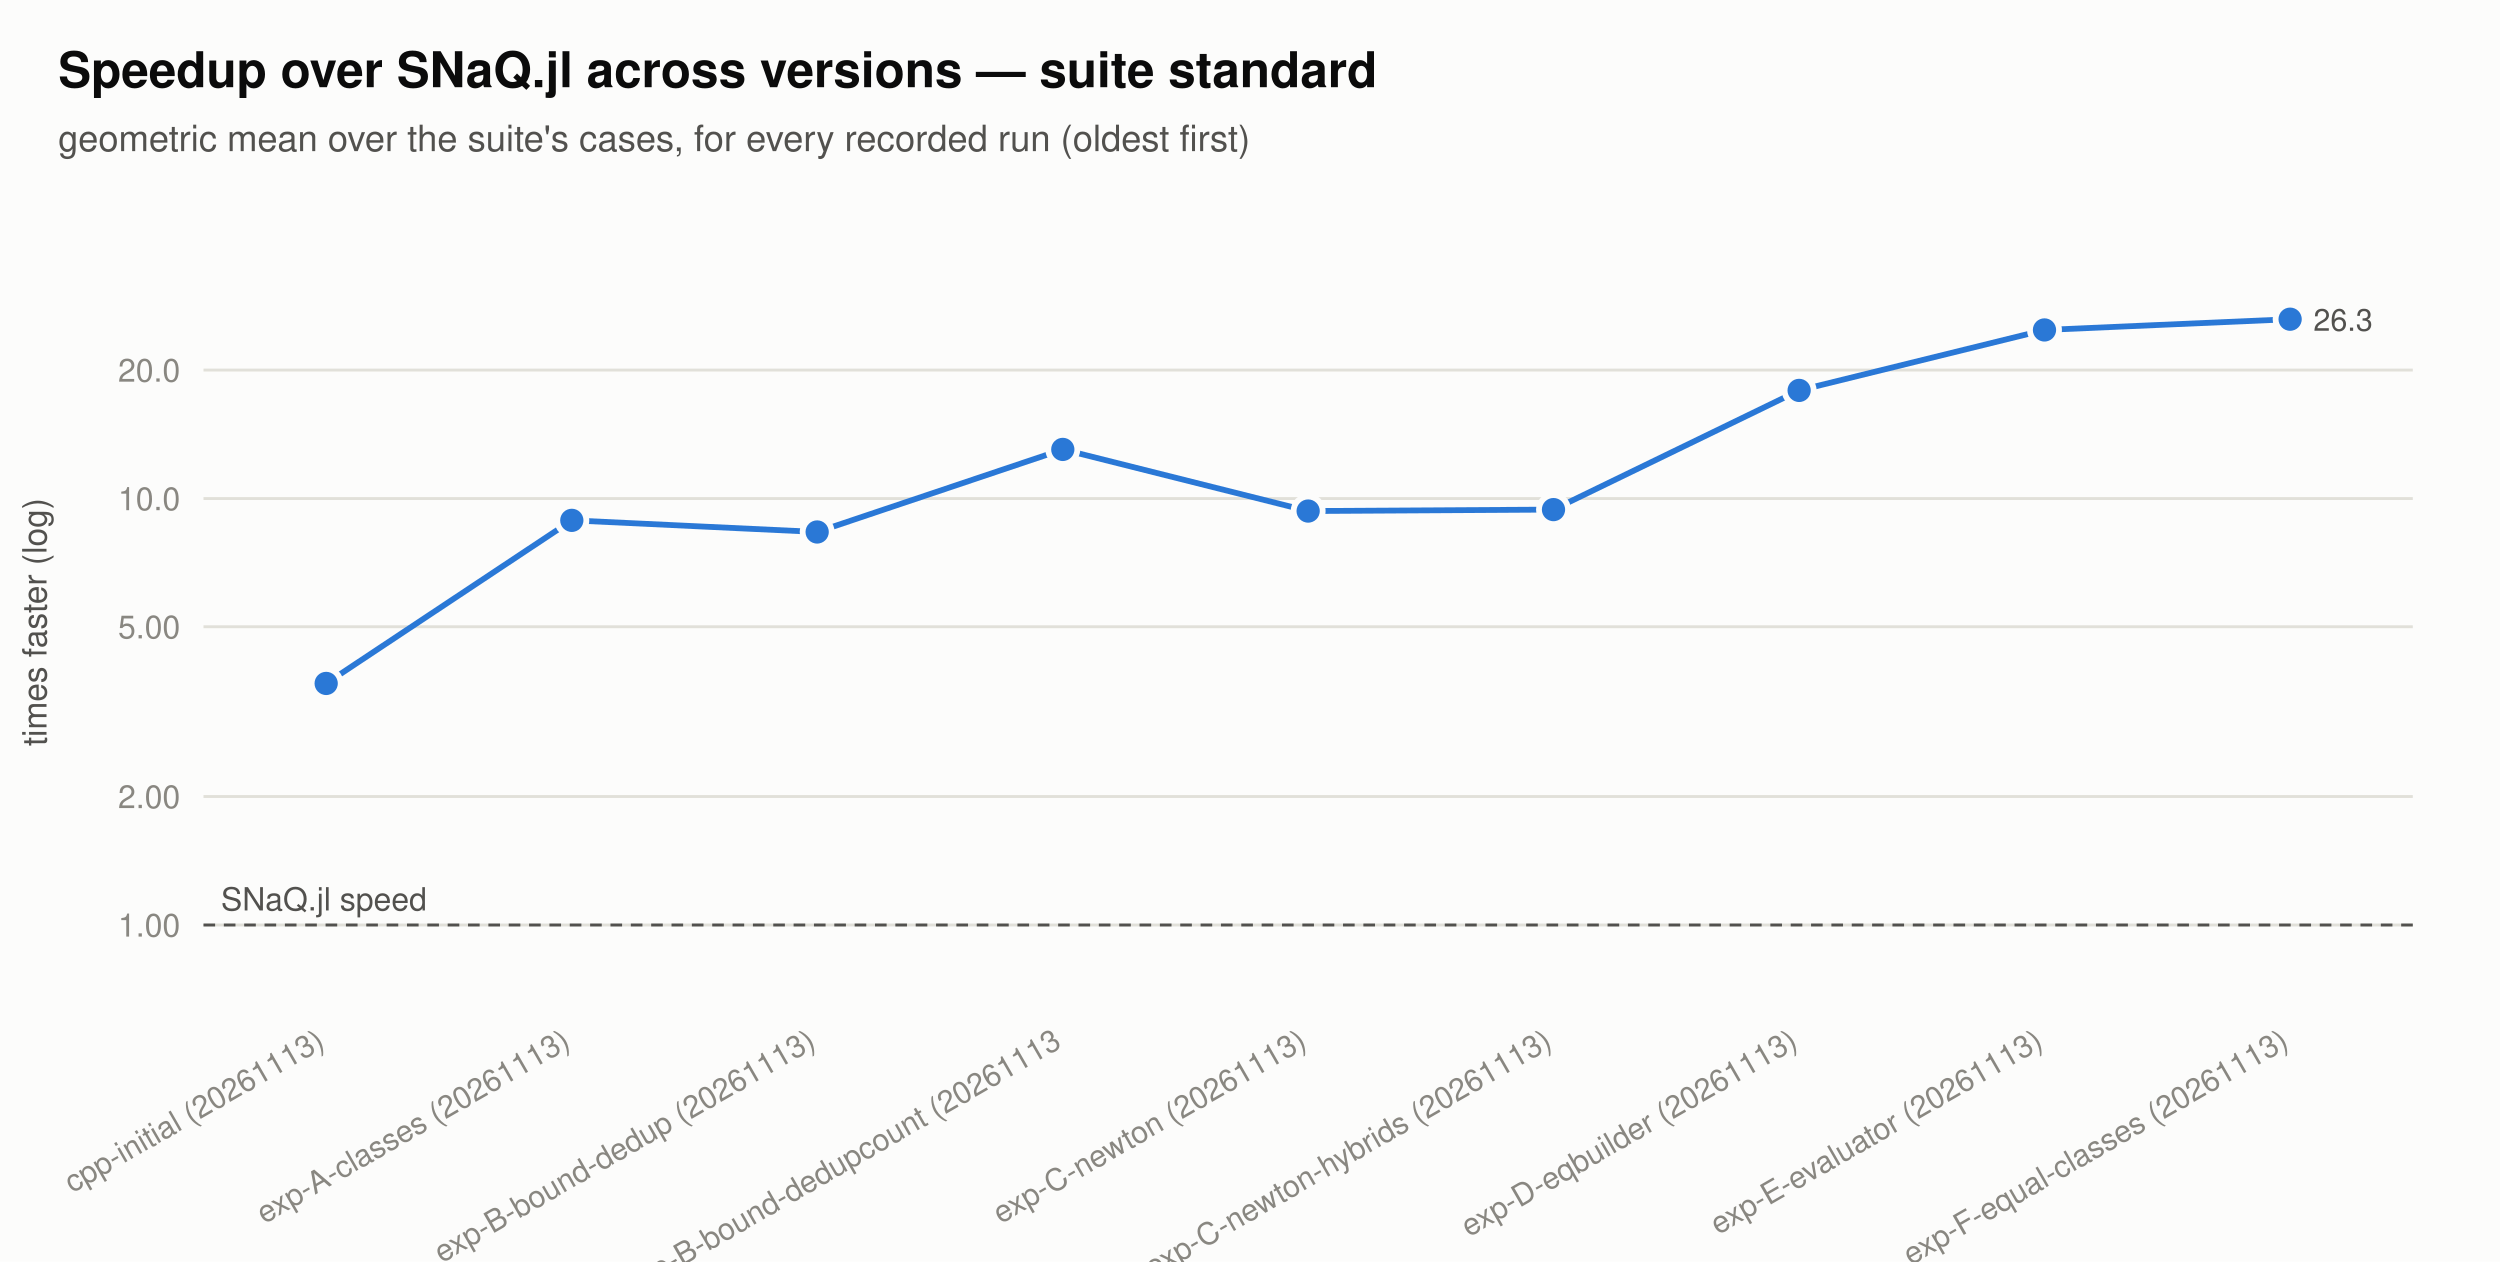
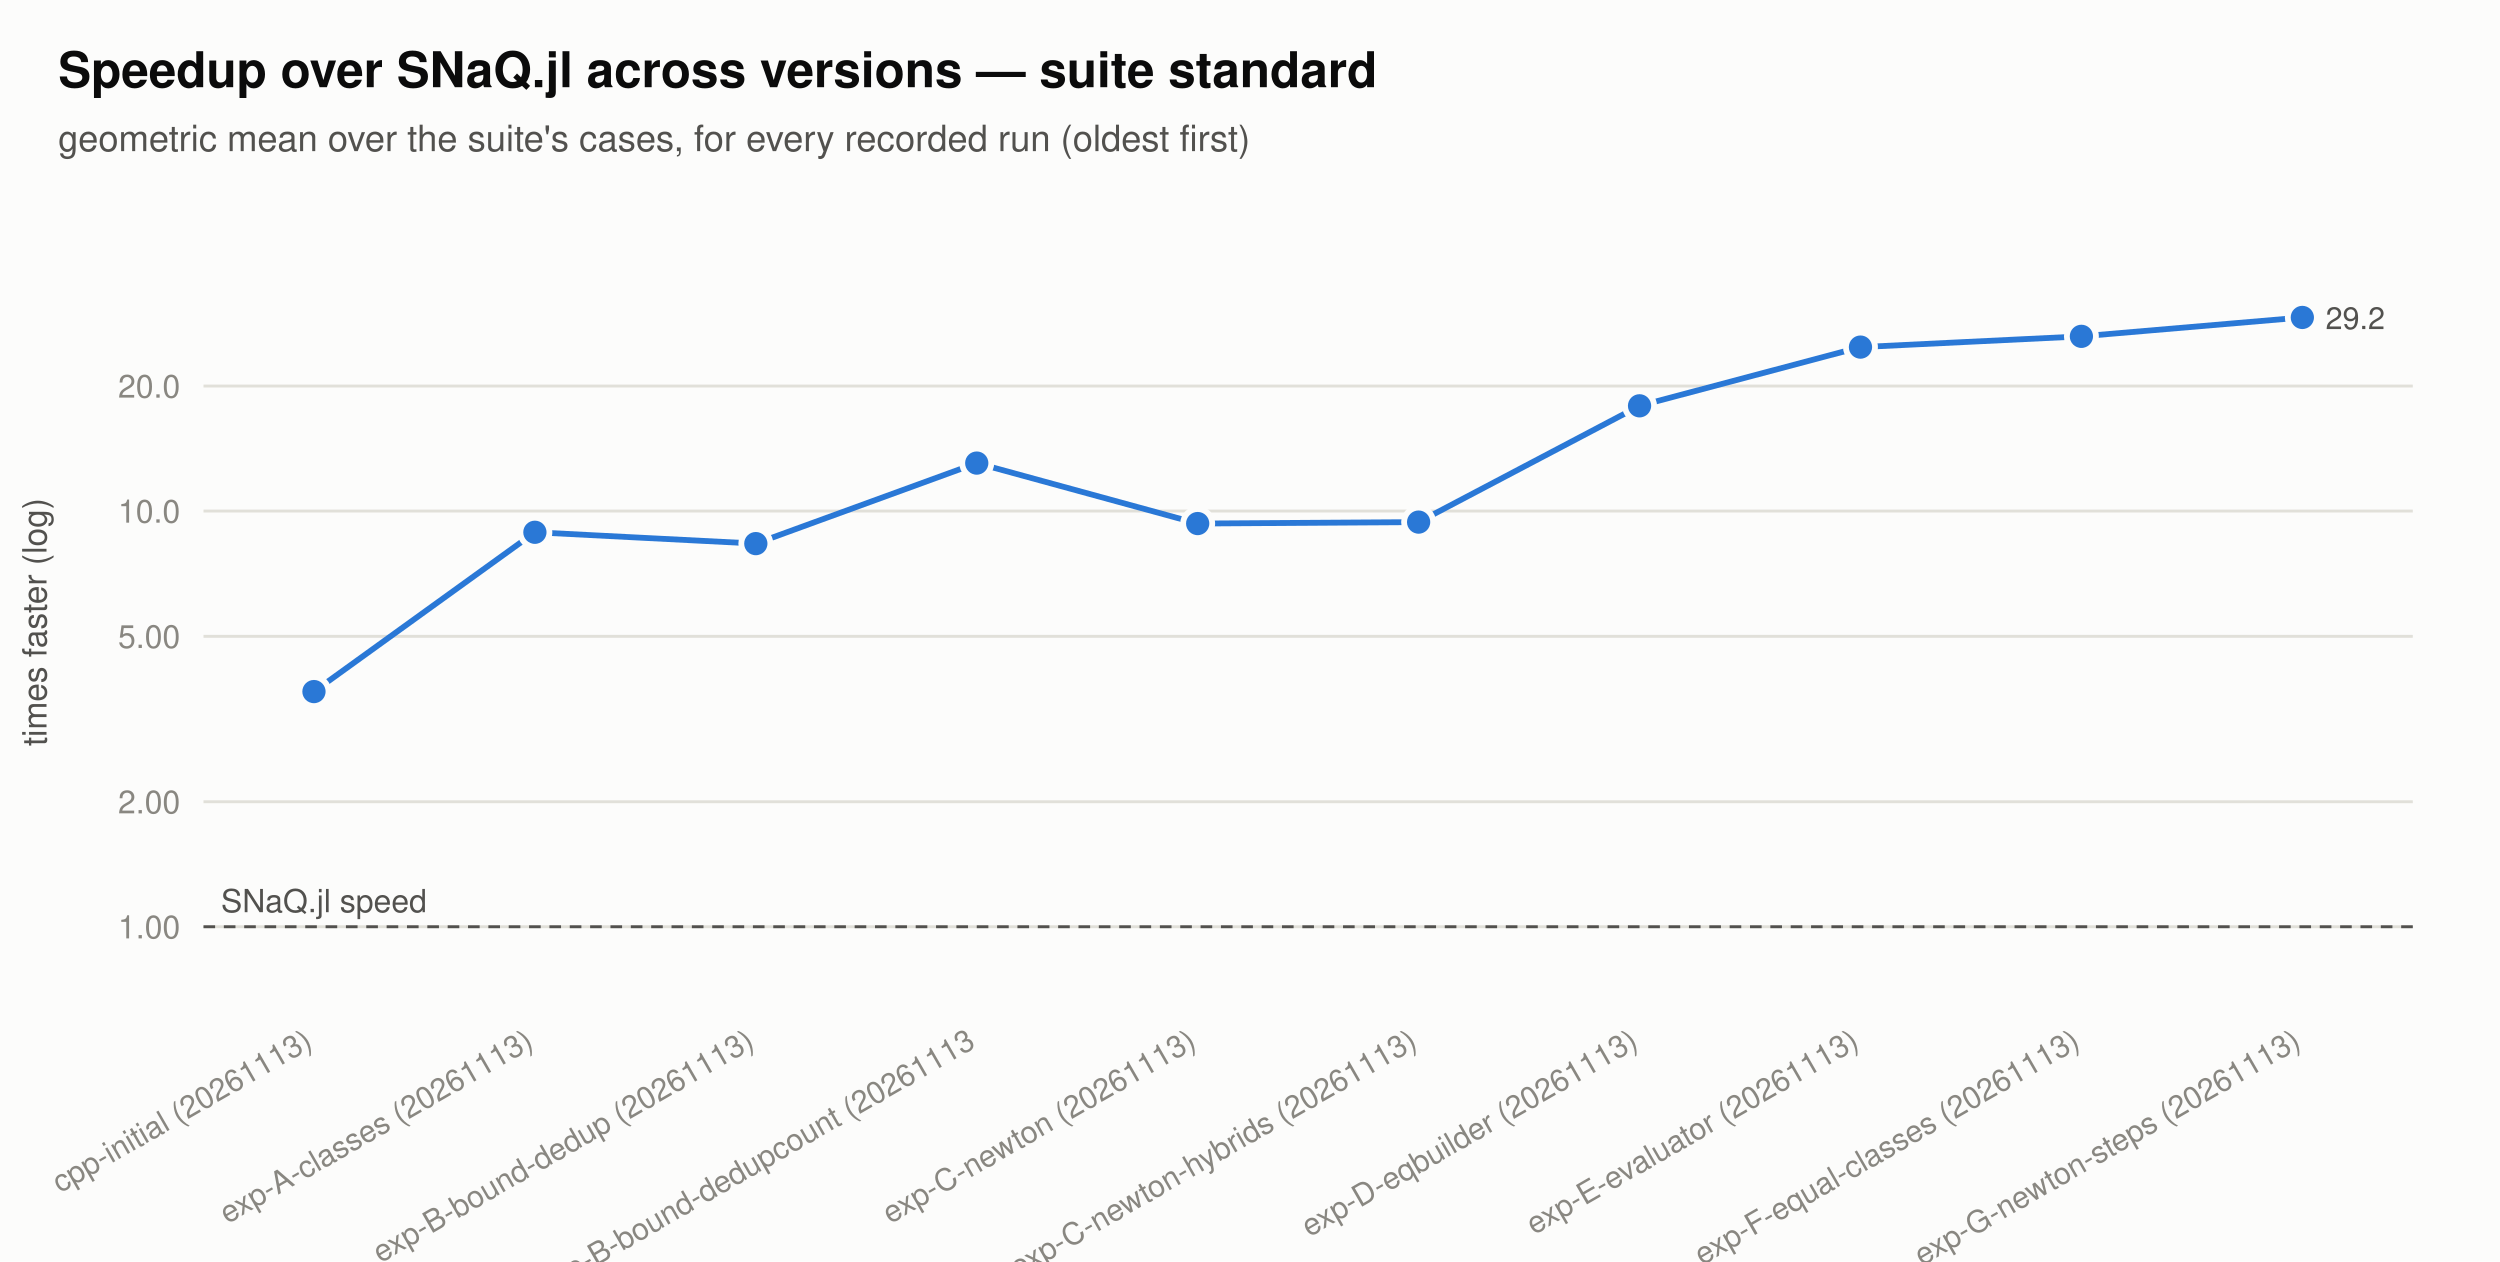
<svg xmlns="http://www.w3.org/2000/svg" width="860" height="434" viewBox="0 0 860 434" font-family="-apple-system, BlinkMacSystemFont, 'Segoe UI', Helvetica, Arial, sans-serif">
  <rect width="860" height="434" fill="#fcfcfb" />
  <text x="20" y="30" font-size="17" font-weight="600" fill="#0b0b0b">Speedup over SNaQ.jl across versions — suite standard</text>
  <text x="20" y="52" font-size="12.5" fill="#52514e">geometric mean over the suite's cases, for every recorded run (oldest first)</text>
-   <line x1="70" y1="318.2" x2="830" y2="318.2" stroke="#e1e0d9" stroke-width="1" />
-   <text x="62" y="322.2" font-size="11" fill="#898781" text-anchor="end">1.00</text>
-   <line x1="70" y1="274.0" x2="830" y2="274.0" stroke="#e1e0d9" stroke-width="1" />
-   <text x="62" y="278.0" font-size="11" fill="#898781" text-anchor="end">2.00</text>
-   <line x1="70" y1="215.6" x2="830" y2="215.6" stroke="#e1e0d9" stroke-width="1" />
-   <text x="62" y="219.6" font-size="11" fill="#898781" text-anchor="end">5.00</text>
-   <line x1="70" y1="171.5" x2="830" y2="171.5" stroke="#e1e0d9" stroke-width="1" />
-   <text x="62" y="175.5" font-size="11" fill="#898781" text-anchor="end">10.0</text>
-   <line x1="70" y1="127.3" x2="830" y2="127.3" stroke="#e1e0d9" stroke-width="1" />
-   <text x="62" y="131.3" font-size="11" fill="#898781" text-anchor="end">20.0</text>
+   <line x1="70" y1="318.8" x2="830" y2="318.8" stroke="#e1e0d9" stroke-width="1" />
+   <text x="62" y="322.8" font-size="11" fill="#898781" text-anchor="end">1.00</text>
+   <line x1="70" y1="275.8" x2="830" y2="275.8" stroke="#e1e0d9" stroke-width="1" />
+   <text x="62" y="279.8" font-size="11" fill="#898781" text-anchor="end">2.00</text>
+   <line x1="70" y1="218.9" x2="830" y2="218.9" stroke="#e1e0d9" stroke-width="1" />
+   <text x="62" y="222.9" font-size="11" fill="#898781" text-anchor="end">5.00</text>
+   <line x1="70" y1="175.8" x2="830" y2="175.8" stroke="#e1e0d9" stroke-width="1" />
+   <text x="62" y="179.8" font-size="11" fill="#898781" text-anchor="end">10.0</text>
+   <line x1="70" y1="132.8" x2="830" y2="132.8" stroke="#e1e0d9" stroke-width="1" />
+   <text x="62" y="136.8" font-size="11" fill="#898781" text-anchor="end">20.0</text>
  <text x="16" y="214.0" font-size="11.5" fill="#52514e" text-anchor="middle" transform="rotate(-90 16 214.0)">times faster (log)</text>
-   <line x1="70" y1="318.2" x2="830" y2="318.2" stroke="#52514e" stroke-width="1" stroke-dasharray="4 3" />
-   <text x="76" y="313.2" font-size="11" fill="#52514e">SNaQ.jl speed</text>
-   <text x="112.2" y="360" font-size="10.5" fill="#898781" text-anchor="end" transform="rotate(-30 112.2 360)">cpp-initial (20261113)</text>
-   <text x="196.7" y="360" font-size="10.5" fill="#898781" text-anchor="end" transform="rotate(-30 196.7 360)">exp-A-classes (20261113)</text>
-   <text x="281.1" y="360" font-size="10.5" fill="#898781" text-anchor="end" transform="rotate(-30 281.1 360)">exp-B-bound-dedup (20261113)</text>
-   <text x="365.6" y="360" font-size="10.5" fill="#898781" text-anchor="end" transform="rotate(-30 365.6 360)">exp-B-bound-dedupcount (20261113</text>
-   <text x="450.0" y="360" font-size="10.5" fill="#898781" text-anchor="end" transform="rotate(-30 450.0 360)">exp-C-newton (20261113)</text>
-   <text x="534.4" y="360" font-size="10.5" fill="#898781" text-anchor="end" transform="rotate(-30 534.4 360)">exp-C-newton-hybrids (20261113)</text>
-   <text x="618.9" y="360" font-size="10.5" fill="#898781" text-anchor="end" transform="rotate(-30 618.9 360)">exp-D-eqbuilder (20261113)</text>
-   <text x="703.3" y="360" font-size="10.5" fill="#898781" text-anchor="end" transform="rotate(-30 703.3 360)">exp-E-evaluator (20261113)</text>
-   <text x="787.8" y="360" font-size="10.5" fill="#898781" text-anchor="end" transform="rotate(-30 787.8 360)">exp-F-equal-classes (20261113)</text>
-   <path d="M112.2,235.1 L196.7,179.0 L281.1,183.0 L365.6,154.6 L450.0,175.8 L534.4,175.3 L618.9,134.3 L703.3,113.5 L787.8,109.8" fill="none" stroke="#2a78d6" stroke-width="2" stroke-linejoin="round" />
+   <line x1="70" y1="318.8" x2="830" y2="318.8" stroke="#52514e" stroke-width="1" stroke-dasharray="4 3" />
+   <text x="76" y="313.8" font-size="11" fill="#52514e">SNaQ.jl speed</text>
+   <text x="108.0" y="360" font-size="10.5" fill="#898781" text-anchor="end" transform="rotate(-30 108.0 360)">cpp-initial (20261113)</text>
+   <text x="184.0" y="360" font-size="10.5" fill="#898781" text-anchor="end" transform="rotate(-30 184.0 360)">exp-A-classes (20261113)</text>
+   <text x="260.0" y="360" font-size="10.5" fill="#898781" text-anchor="end" transform="rotate(-30 260.0 360)">exp-B-bound-dedup (20261113)</text>
+   <text x="336.0" y="360" font-size="10.5" fill="#898781" text-anchor="end" transform="rotate(-30 336.0 360)">exp-B-bound-dedupcount (20261113</text>
+   <text x="412.0" y="360" font-size="10.5" fill="#898781" text-anchor="end" transform="rotate(-30 412.0 360)">exp-C-newton (20261113)</text>
+   <text x="488.0" y="360" font-size="10.5" fill="#898781" text-anchor="end" transform="rotate(-30 488.0 360)">exp-C-newton-hybrids (20261113)</text>
+   <text x="564.0" y="360" font-size="10.5" fill="#898781" text-anchor="end" transform="rotate(-30 564.0 360)">exp-D-eqbuilder (20261113)</text>
+   <text x="640.0" y="360" font-size="10.5" fill="#898781" text-anchor="end" transform="rotate(-30 640.0 360)">exp-E-evaluator (20261113)</text>
+   <text x="716.0" y="360" font-size="10.5" fill="#898781" text-anchor="end" transform="rotate(-30 716.0 360)">exp-F-equal-classes (20261113)</text>
+   <text x="792.0" y="360" font-size="10.5" fill="#898781" text-anchor="end" transform="rotate(-30 792.0 360)">exp-G-newton-steps (20261113)</text>
+   <path d="M108.0,237.9 L184.0,183.1 L260.0,187.0 L336.0,159.3 L412.0,180.1 L488.0,179.6 L564.0,139.6 L640.0,119.4 L716.0,115.7 L792.0,109.2" fill="none" stroke="#2a78d6" stroke-width="2" stroke-linejoin="round" />
  <g>
-     <circle cx="112.2" cy="235.1" r="5" fill="#2a78d6" stroke="#fcfcfb" stroke-width="2" />
+     <circle cx="108.0" cy="237.9" r="5" fill="#2a78d6" stroke="#fcfcfb" stroke-width="2" />
  </g>
  <g>
-     <circle cx="196.7" cy="179.0" r="5" fill="#2a78d6" stroke="#fcfcfb" stroke-width="2" />
+     <circle cx="184.0" cy="183.1" r="5" fill="#2a78d6" stroke="#fcfcfb" stroke-width="2" />
  </g>
  <g>
-     <circle cx="281.1" cy="183.0" r="5" fill="#2a78d6" stroke="#fcfcfb" stroke-width="2" />
+     <circle cx="260.0" cy="187.0" r="5" fill="#2a78d6" stroke="#fcfcfb" stroke-width="2" />
  </g>
  <g>
-     <circle cx="365.6" cy="154.6" r="5" fill="#2a78d6" stroke="#fcfcfb" stroke-width="2" />
+     <circle cx="336.0" cy="159.3" r="5" fill="#2a78d6" stroke="#fcfcfb" stroke-width="2" />
  </g>
  <g>
-     <circle cx="450.0" cy="175.8" r="5" fill="#2a78d6" stroke="#fcfcfb" stroke-width="2" />
+     <circle cx="412.0" cy="180.1" r="5" fill="#2a78d6" stroke="#fcfcfb" stroke-width="2" />
  </g>
  <g>
-     <circle cx="534.4" cy="175.3" r="5" fill="#2a78d6" stroke="#fcfcfb" stroke-width="2" />
+     <circle cx="488.0" cy="179.6" r="5" fill="#2a78d6" stroke="#fcfcfb" stroke-width="2" />
  </g>
  <g>
-     <circle cx="618.9" cy="134.3" r="5" fill="#2a78d6" stroke="#fcfcfb" stroke-width="2" />
+     <circle cx="564.0" cy="139.6" r="5" fill="#2a78d6" stroke="#fcfcfb" stroke-width="2" />
  </g>
  <g>
-     <circle cx="703.3" cy="113.5" r="5" fill="#2a78d6" stroke="#fcfcfb" stroke-width="2" />
+     <circle cx="640.0" cy="119.4" r="5" fill="#2a78d6" stroke="#fcfcfb" stroke-width="2" />
  </g>
  <g>
-     <circle cx="787.8" cy="109.8" r="5" fill="#2a78d6" stroke="#fcfcfb" stroke-width="2" />
+     <circle cx="716.0" cy="115.7" r="5" fill="#2a78d6" stroke="#fcfcfb" stroke-width="2" />
  </g>
-   <text x="795.8" y="113.8" font-size="10.5" fill="#52514e">26.3</text>
+   <g>
+     <circle cx="792.0" cy="109.2" r="5" fill="#2a78d6" stroke="#fcfcfb" stroke-width="2" />
+   </g>
+   <text x="800.0" y="113.2" font-size="10.5" fill="#52514e">29.2</text>
</svg>
